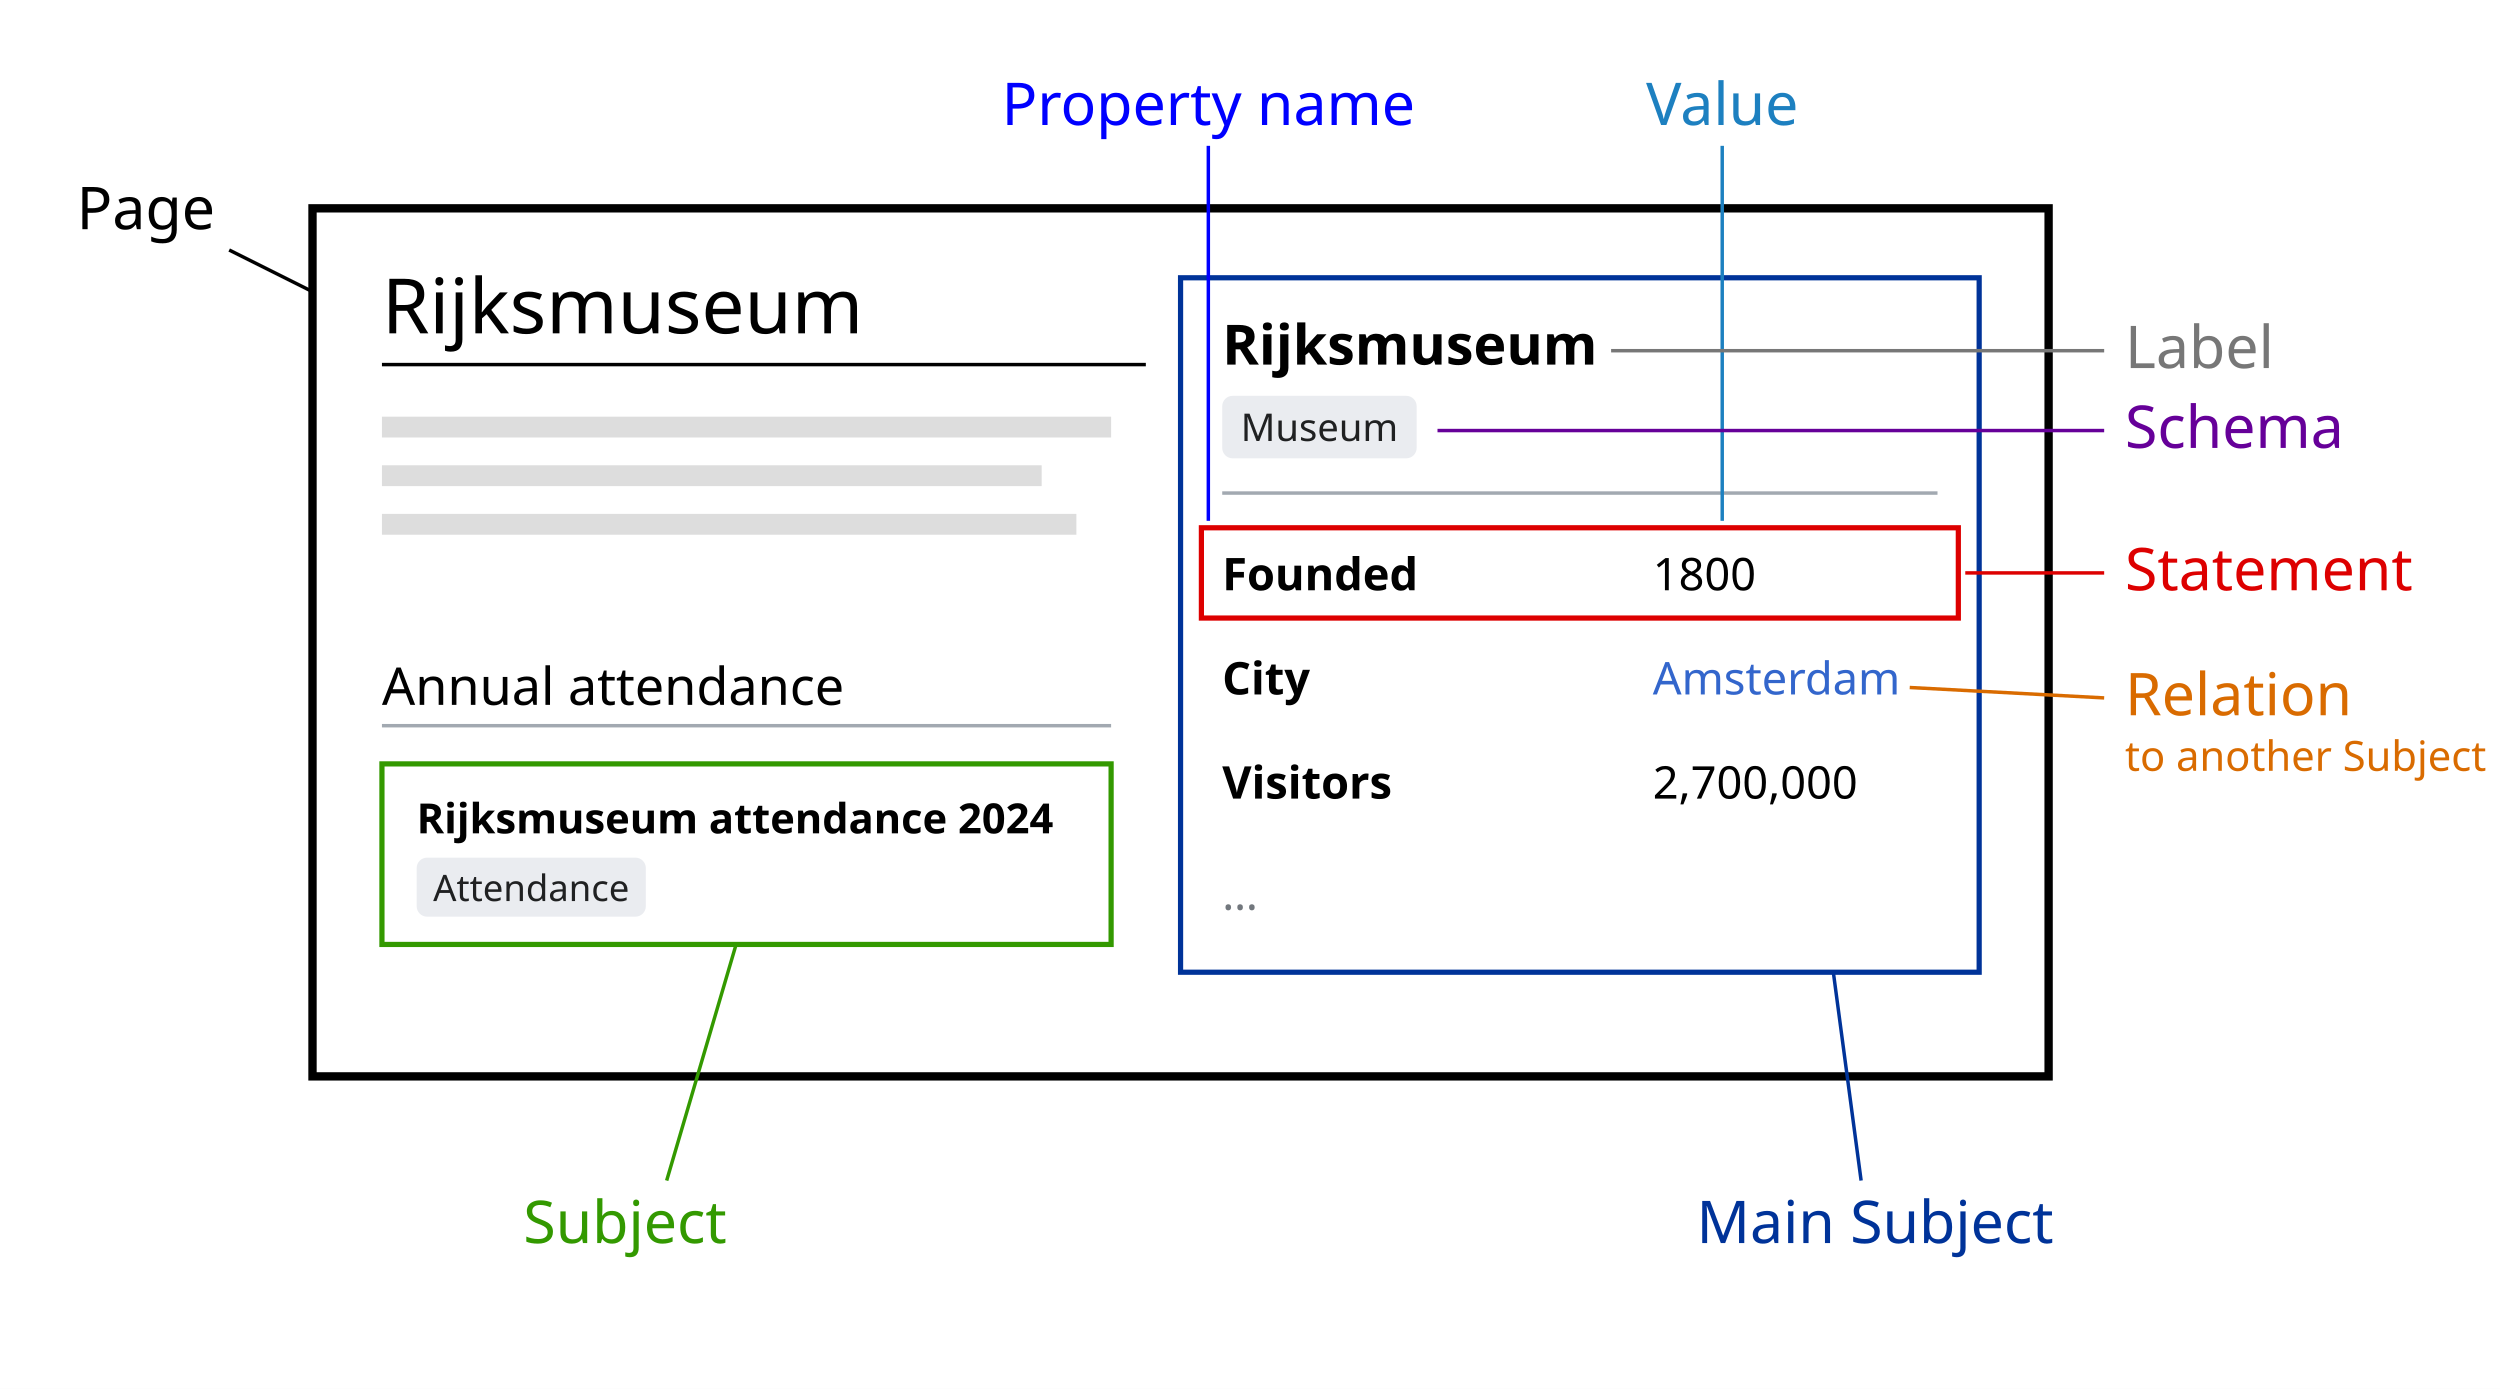
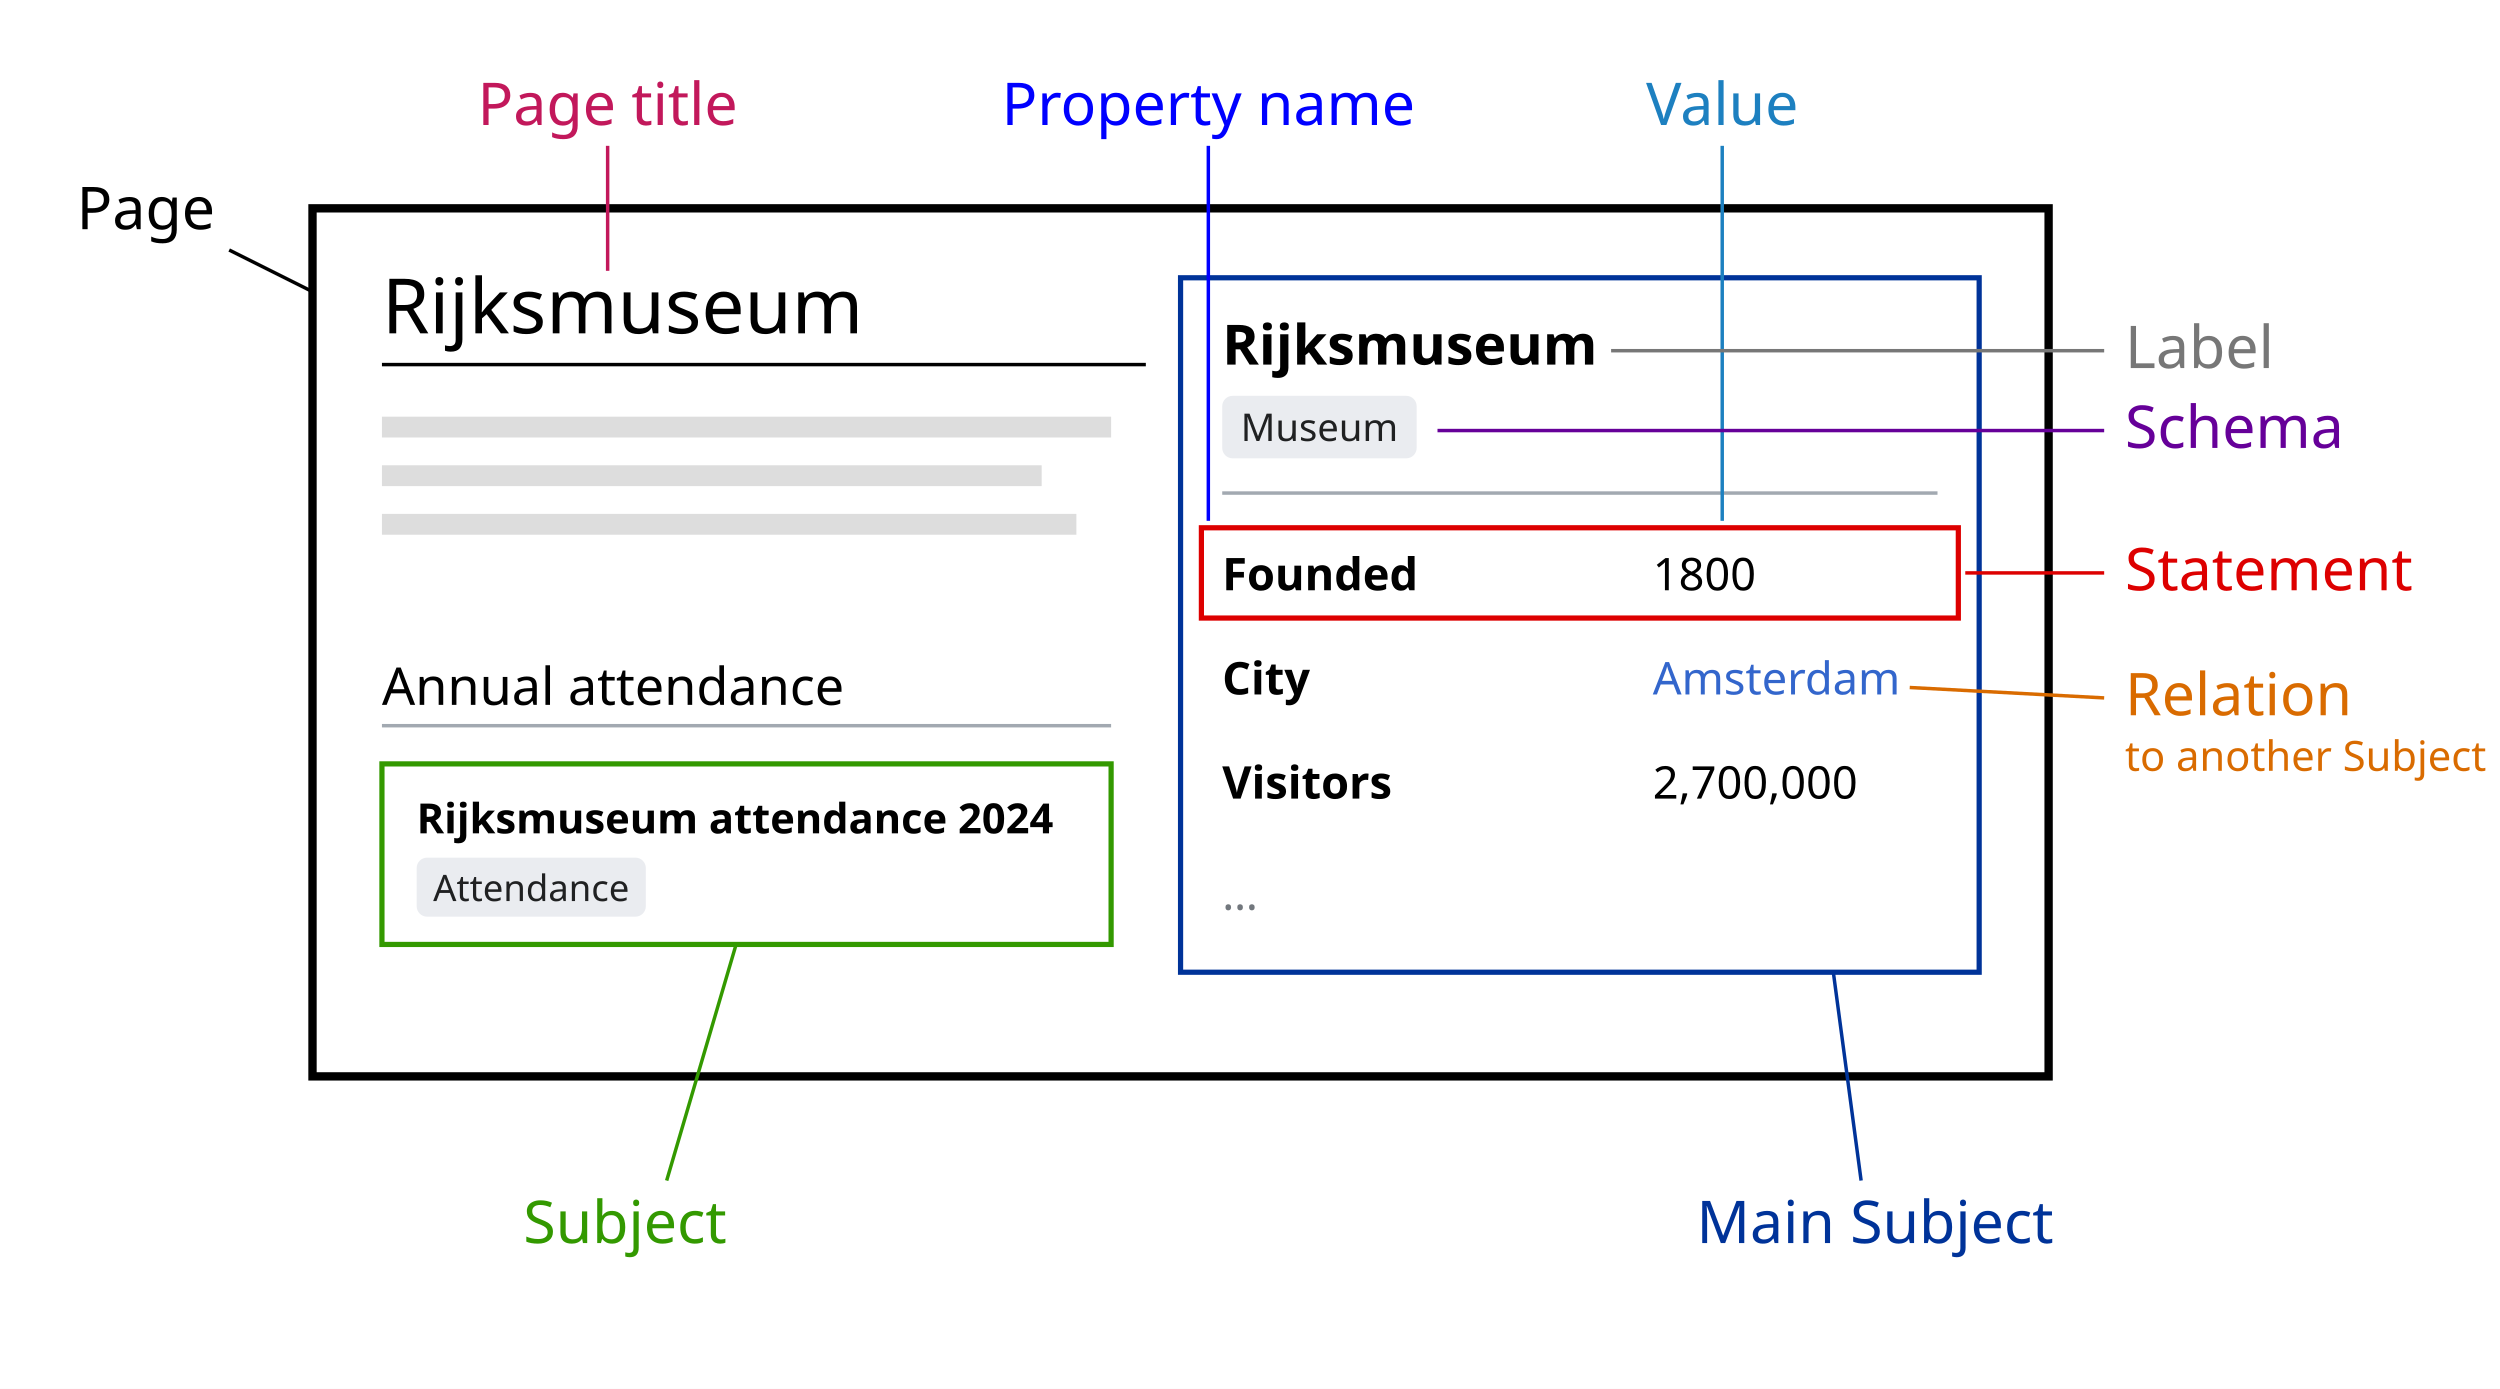
<svg xmlns="http://www.w3.org/2000/svg" width="720" height="400" viewBox="0 0 720 400" font-family="sans-serif" font-size="17">
  <rect width="720" height="400" fill="#FFF" />
  <rect x="90" y="60" width="500" height="250" fill="none" stroke="#000" stroke-width="2.4" />
  <text x="110" y="96" font-size="22" fill="#000">Rijksmuseum</text>
  <path stroke="#000" d="M110,105h220" />
  <rect x="110" y="120" width="210" height="6" fill="#DDD" />
  <rect x="110" y="134" width="190" height="6" fill="#DDD" />
  <rect x="110" y="148" width="200" height="6" fill="#DDD" />
  <text x="110" y="203" font-size="15" fill="#000">Annual attendance</text>
  <path stroke="#A2A9B1" d="M110,209h210" />
  <rect x="110" y="220" width="210" height="52" fill="none" stroke="#390" stroke-width="1.5" />
  <text x="120" y="240" font-size="12" font-weight="bold" fill="#000">Rijksmuseum attendance 2024</text>
  <rect x="120" y="247" width="66" height="17" rx="3" fill="#EAECF0" />
  <text x="153" y="259.5" font-size="10.5" text-anchor="middle" fill="#202122">Attendance</text>
  <rect x="340" y="80" width="230" height="200" fill="none" stroke="#039" stroke-width="1.5" />
  <text x="352" y="105" font-size="16" font-weight="bold" fill="#000">Rijksmuseum</text>
  <rect x="352" y="114" width="56" height="18" rx="3" fill="#EAECF0" />
  <text x="380" y="127" font-size="11" text-anchor="middle" fill="#202122">Museum</text>
  <path stroke="#A2A9B1" d="M352,142h206" />
  <rect x="346" y="152" width="218" height="26" fill="none" stroke="#D00" stroke-width="1.5" />
  <text x="352" y="170" font-size="13" font-weight="bold" fill="#000">Founded</text>
  <text x="476" y="170" font-size="13" fill="#000">1800</text>
  <text x="352" y="200" font-size="13" font-weight="bold" fill="#000">City</text>
  <text x="476" y="200" font-size="13" fill="#36C">Amsterdam</text>
  <text x="352" y="230" font-size="13" font-weight="bold" fill="#000">Visitors</text>
  <text x="476" y="230" font-size="13" fill="#000">2,700,000</text>
  <text x="352" y="262" font-size="13" fill="#72777D">…</text>
  <text x="42" y="66" text-anchor="middle" fill="#000">Page</text>
  <path stroke="#000" d="M66,72l24,12" />
+   <text x="175" y="36" text-anchor="middle" fill="#C2185B">Page title</text>
+   <path stroke="#C2185B" d="M175,42V78" />
  <text x="348" y="36" text-anchor="middle" fill="#00F">Property name</text>
  <path stroke="#00F" d="M348,42v108" />
  <text x="496" y="36" text-anchor="middle" fill="#1D80C0">Value</text>
  <path stroke="#1D80C0" d="M496,42v108" />
  <text x="612" y="106" fill="#777">Label</text>
  <path stroke="#777" d="M606,101H464" />
  <text x="612" y="129" fill="#609">Schema</text>
  <path stroke="#609" d="M606,124H414" />
  <text x="612" y="170" fill="#D00">Statement</text>
  <path stroke="#D00" d="M606,165H566" />
  <text x="612" y="206" fill="#D96B00">Relation</text>
  <text x="612" y="222" font-size="12" fill="#D96B00">to another Subject</text>
  <path stroke="#D96B00" d="M606,201L550,198" />
  <text x="540" y="358" text-anchor="middle" fill="#039">Main Subject</text>
  <path stroke="#039" d="M536,340L528,280" />
  <text x="180" y="358" text-anchor="middle" fill="#390">Subject</text>
  <path stroke="#390" d="M192,340L212,272" />
</svg>
